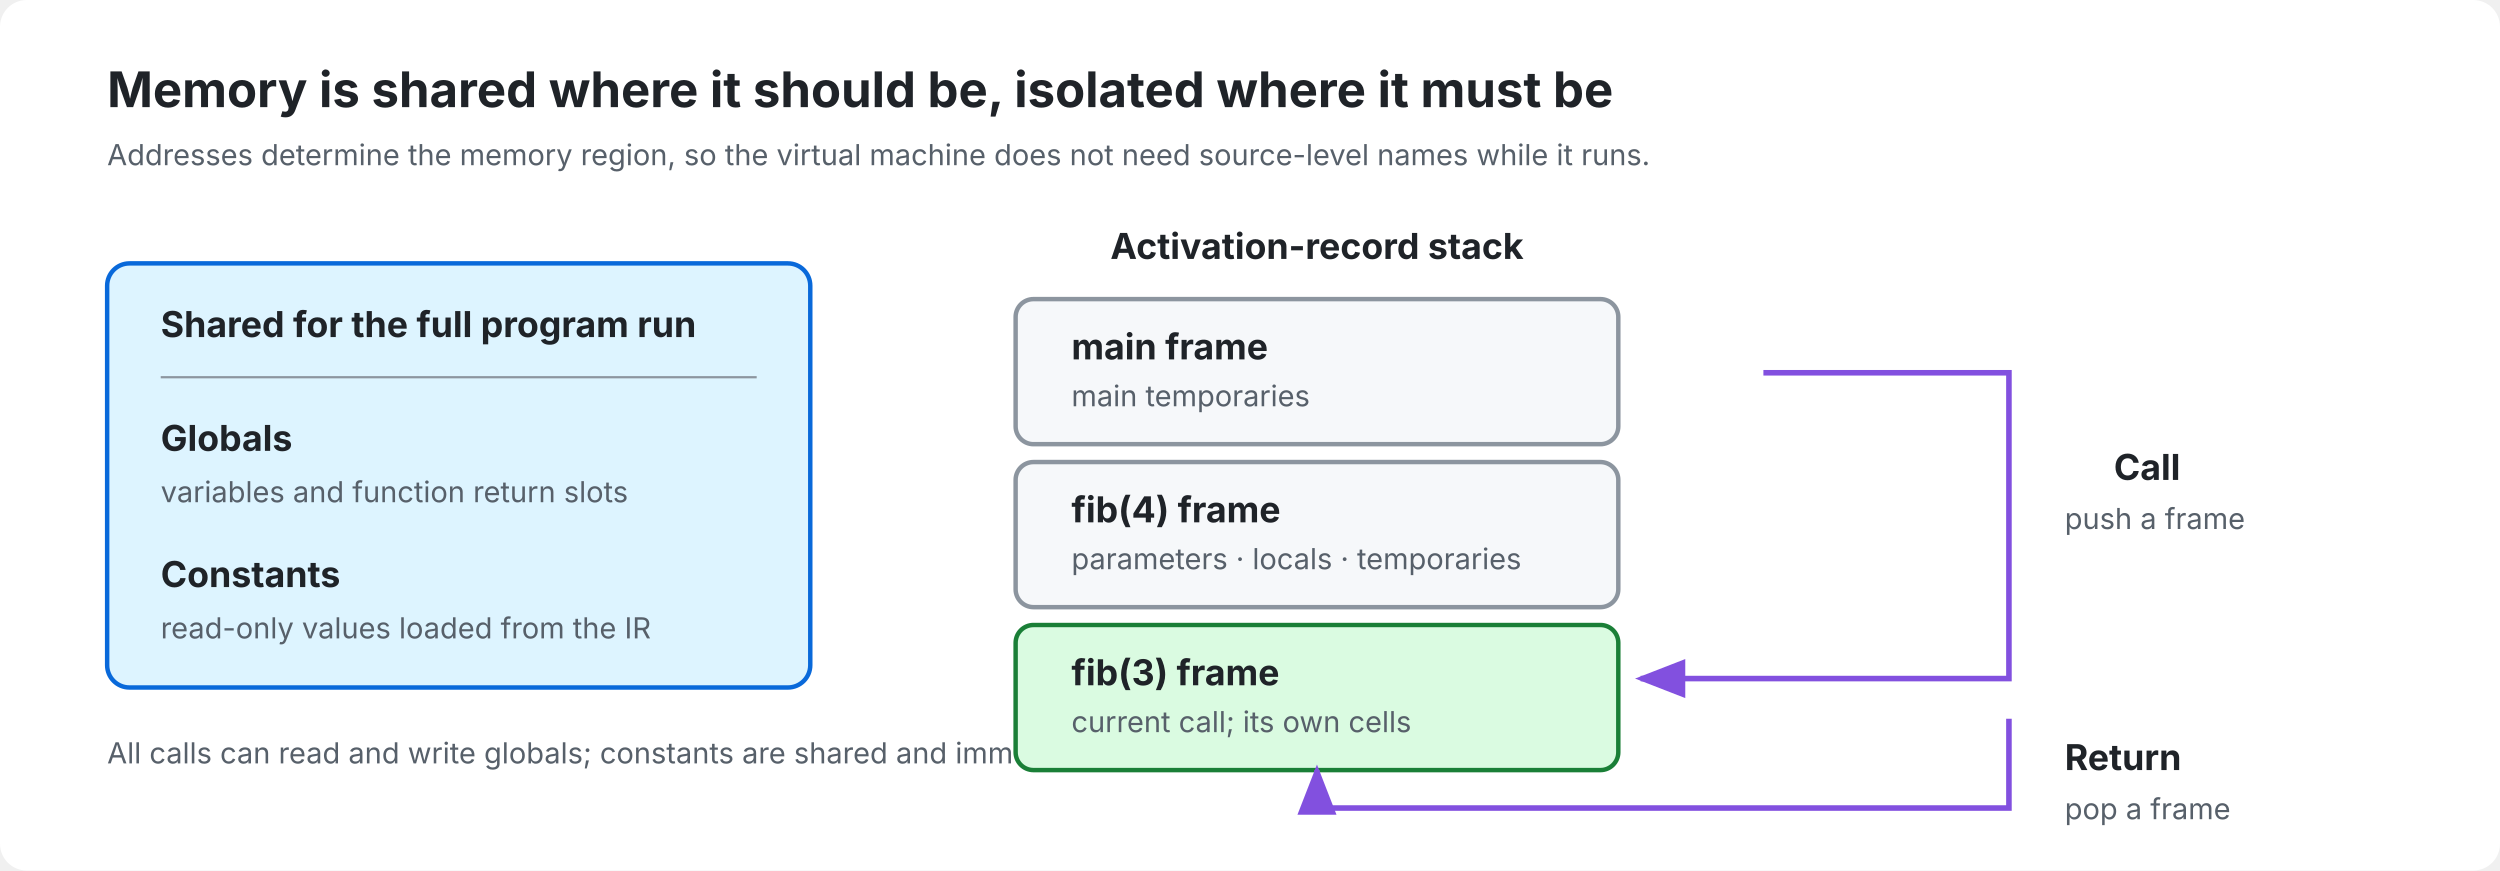
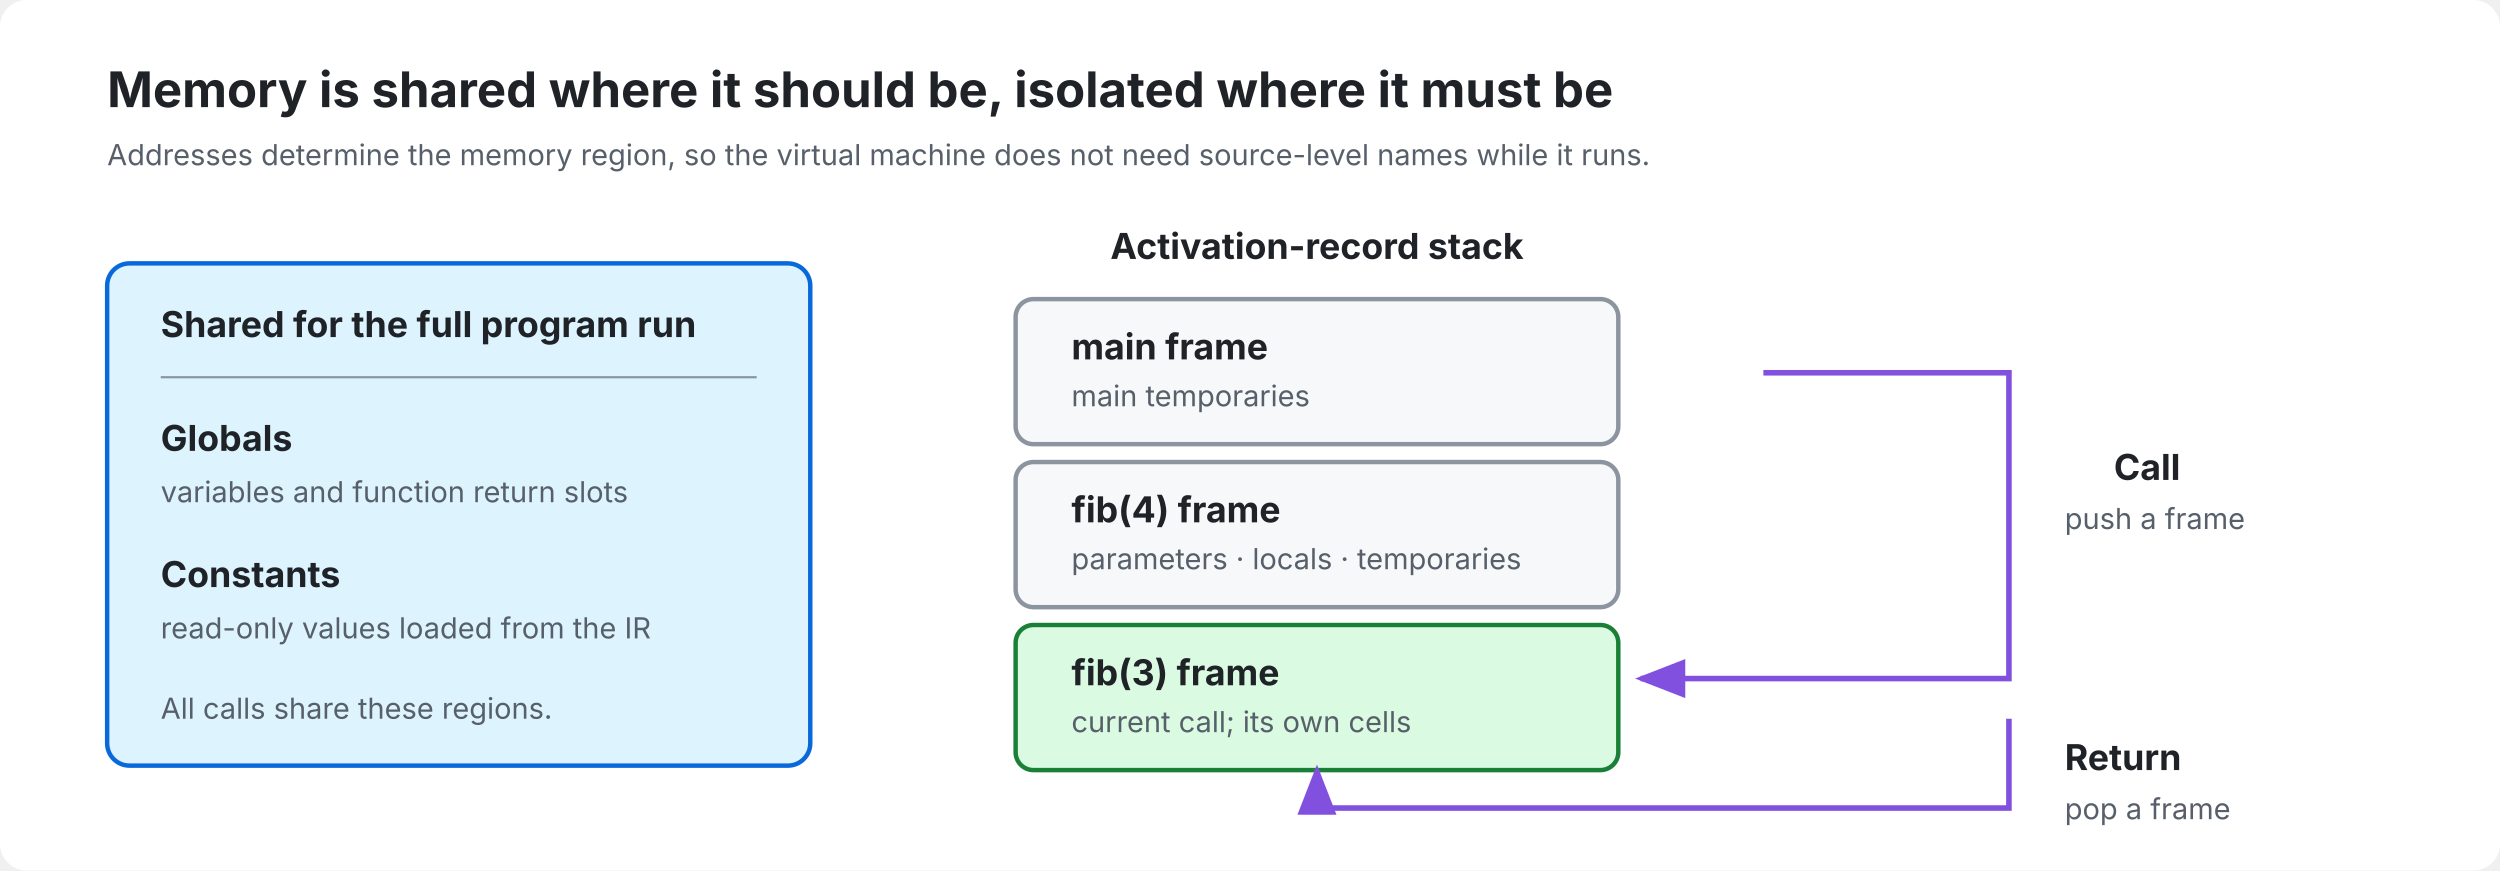
<svg xmlns="http://www.w3.org/2000/svg" width="1120" height="390" viewBox="0 0 1120 390" role="img" aria-labelledby="title description">
  <style>
    .background { fill: #ffffff; } .heading, .text { fill: #1f2328; } .muted { fill: #57606a; }
    .shared { fill: #ddf4ff; stroke: #0969da; } .frame { fill: #f6f8fa; stroke: #8c959f; } .active { fill: #dafbe1; stroke: #1a7f37; }
    .divider { stroke: #8c959f; } .arrow { stroke: #8250df; fill: none; }
    @media (prefers-color-scheme: dark) {
      .background { fill: #0d1117; } .heading, .text { fill: #e6edf3; } .muted { fill: #8b949e; }
      .shared { fill: #0c2d6b; stroke: #58a6ff; } .frame { fill: #161b22; stroke: #8b949e; } .active { fill: #12351d; stroke: #3fb950; }
      .divider { stroke: #8b949e; } .arrow { stroke: #d2a8ff; }
    }
    text { font-family: -apple-system, BlinkMacSystemFont, "Segoe UI", sans-serif; }
    .heading { font-size: 22px; font-weight: 700; } .label { font-size: 16px; font-weight: 700; } .small { font-size: 13px; }
    .box { stroke-width: 2; } .arrow { stroke-width: 2.5; marker-end: url(#arrowhead); }
  </style>
  <defs>
    <marker id="arrowhead" markerWidth="9" markerHeight="7" refX="8" refY="3.5" orient="auto">
      <path d="M0,0 L9,3.5 L0,7 Z" fill="#8250df" />
    </marker>
  </defs>
  <rect class="background" width="1120" height="390" rx="12" />
  <text class="heading" x="48" y="48">Memory is shared where it should be, isolated where it must be</text>
  <text class="muted small" x="48" y="74">Addresses determine the memory region, so the virtual machine does not need source-level names while it runs.</text>
-   <rect class="shared box" x="48" y="118" width="315" height="190" rx="10" />
+   <rect class="shared box" x="48" y="118" width="315" height="225" rx="10" />
  <text class="text label" x="72" y="151">Shared for the full program run</text>
  <line class="divider" x1="72" y1="169" x2="339" y2="169" />
  <text class="text label" x="72" y="202">Globals</text>
  <text class="muted small" x="72" y="225">variables and function return slots</text>
  <text class="text label" x="72" y="263">Constants</text>
  <text class="muted small" x="72" y="286">read-only values loaded from the IR</text>
-   <text class="muted small" x="48" y="342">All calls can read and write globals; constants are shared and immutable.</text>
+   <text class="muted small" x="72" y="322">All calls share these regions.</text>
  <text class="text label" x="590" y="116" text-anchor="middle">Activation-record stack</text>
  <rect class="frame box" x="455" y="134" width="270" height="65" rx="8" />
  <text class="text label" x="480" y="161">main frame</text>
  <text class="muted small" x="480" y="182">main temporaries</text>
  <rect class="frame box" x="455" y="207" width="270" height="65" rx="8" />
  <text class="text label" x="480" y="234">fib(4) frame</text>
  <text class="muted small" x="480" y="255">parameters · locals · temporaries</text>
  <rect class="active box" x="455" y="280" width="270" height="65" rx="8" />
  <text class="text label" x="480" y="307">fib(3) frame</text>
  <text class="muted small" x="480" y="328">current call; its own cells</text>
  <path class="arrow" d="M790 167 H900 V304 H735" />
  <text class="text label" x="947" y="215">Call</text>
  <text class="muted small" x="925" y="237">push a frame</text>
  <path class="arrow" d="M900 322 V362 H590 V345" />
  <text class="text label" x="925" y="345">Return</text>
  <text class="muted small" x="925" y="367">pop a frame</text>
</svg>
